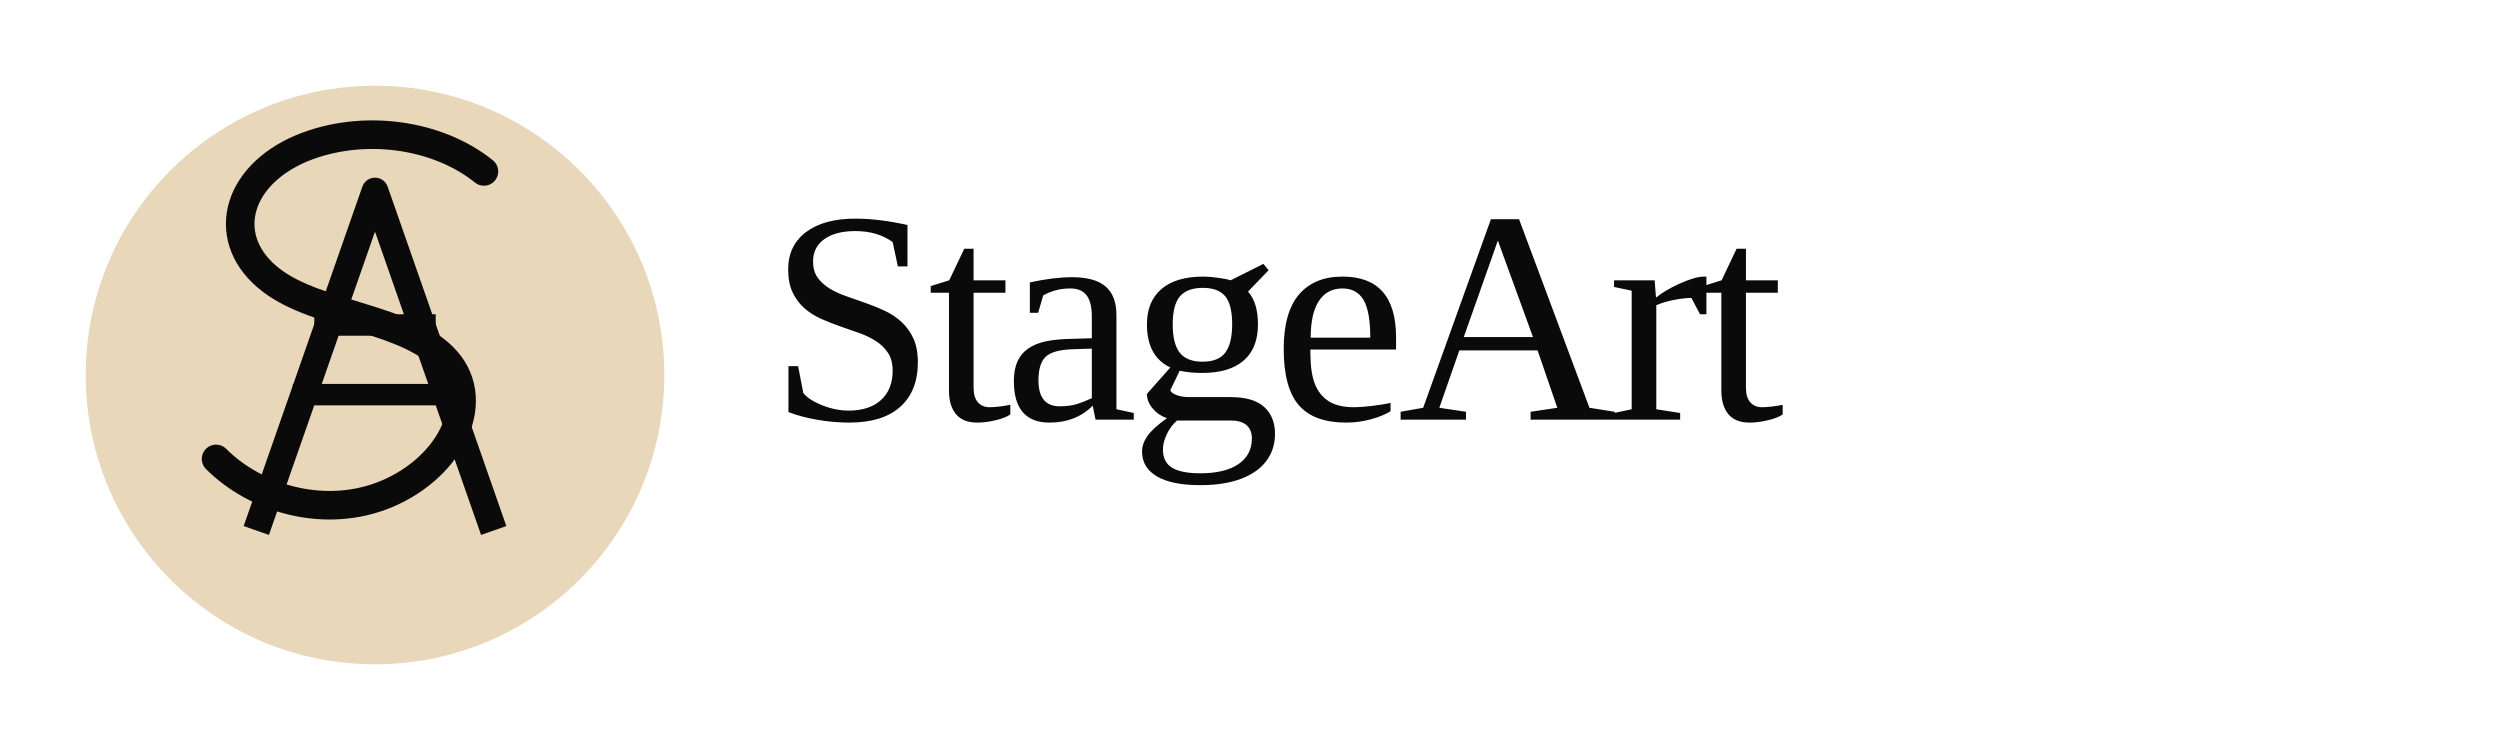
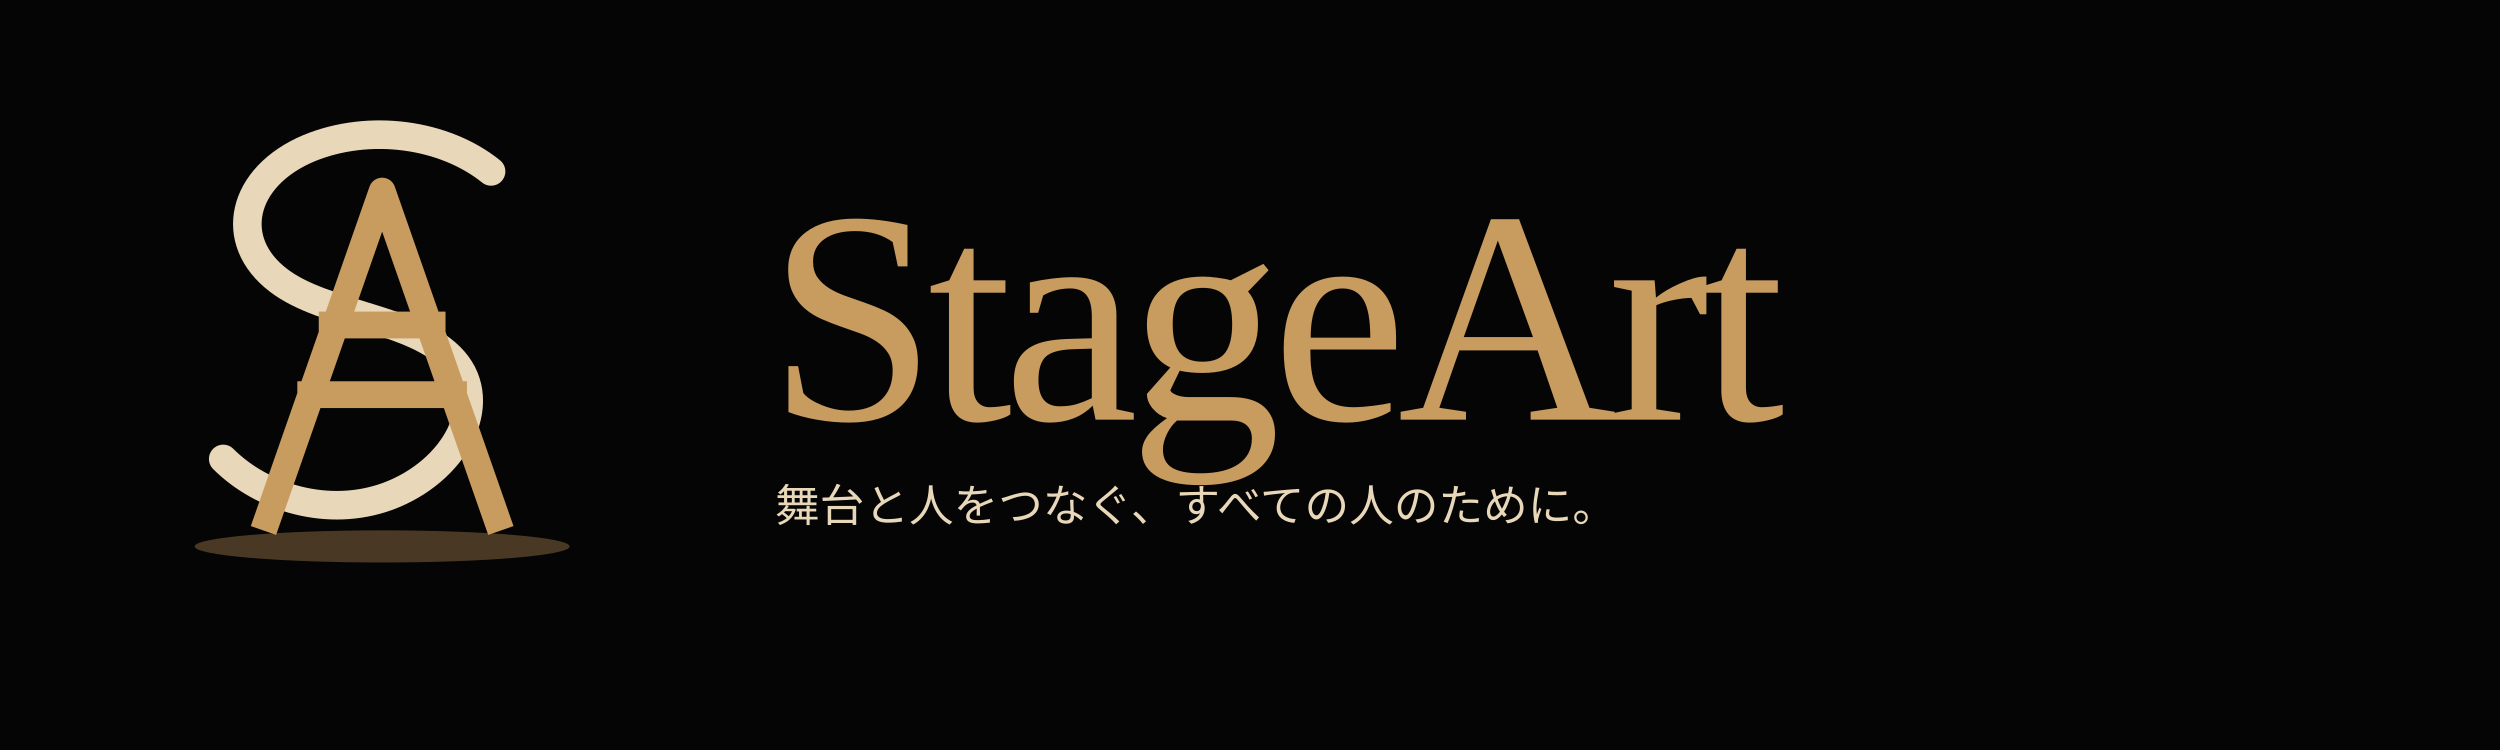
- <svg xmlns="http://www.w3.org/2000/svg" viewBox="0 0 1400 420" role="img" aria-labelledby="title desc">
-   <g transform="translate(24 24)">
-     <circle cx="186" cy="186" r="162" fill="#E8D7B8" />
-     <path d="M247 72C221 51 179 45 145 59C107 75 99 111 128 133C154 153 205 154 226 178C247 202 227 240 189 254C156 266 119 255 97 233" fill="none" stroke="#0A0A0A" stroke-width="16" stroke-linecap="round" stroke-linejoin="round" />
-     <path d="M122 266L186 83L250 266" fill="none" stroke="#0A0A0A" stroke-width="15" stroke-linecap="square" stroke-linejoin="round" />
-     <path d="M146 197H226M158 158H214" fill="none" stroke="#0A0A0A" stroke-width="12" stroke-linecap="square" />
+ <svg xmlns="http://www.w3.org/2000/svg" viewBox="0 0 1400 420">
+   <rect width="1400" height="420" fill="#050505" />
+   <g transform="translate(28 24)" fill="none" stroke-linecap="round" stroke-linejoin="round">
+     <path d="M247 72C221 51 179 45 145 59C107 75 99 111 128 133C154 153 205 154 226 178C247 202 227 240 189 254C156 266 119 255 97 233" stroke="#E8D7B8" stroke-width="16" />
+     <path d="M122 266L186 83L250 266M146 197H226M158 158H214" stroke="#C89B5E" stroke-width="15" stroke-linecap="square" />
  </g>
-   <text x="430" y="235" fill="#0A0A0A" font-family="Georgia, 'Times New Roman', serif" font-size="170" letter-spacing="-5">StageArt</text>
+   <ellipse cx="214" cy="306" rx="105" ry="9" fill="#C89B5E" opacity=".35" />
+   <text x="430" y="235" fill="#C89B5E" font-family="Georgia,Times New Roman,serif" font-size="170" letter-spacing="-5">StageArt</text>
+   <text x="434" y="292" fill="#E8D7B8" font-family="sans-serif" font-size="25">舞台と人をつなぐ、すべての人のために。</text>
</svg>
